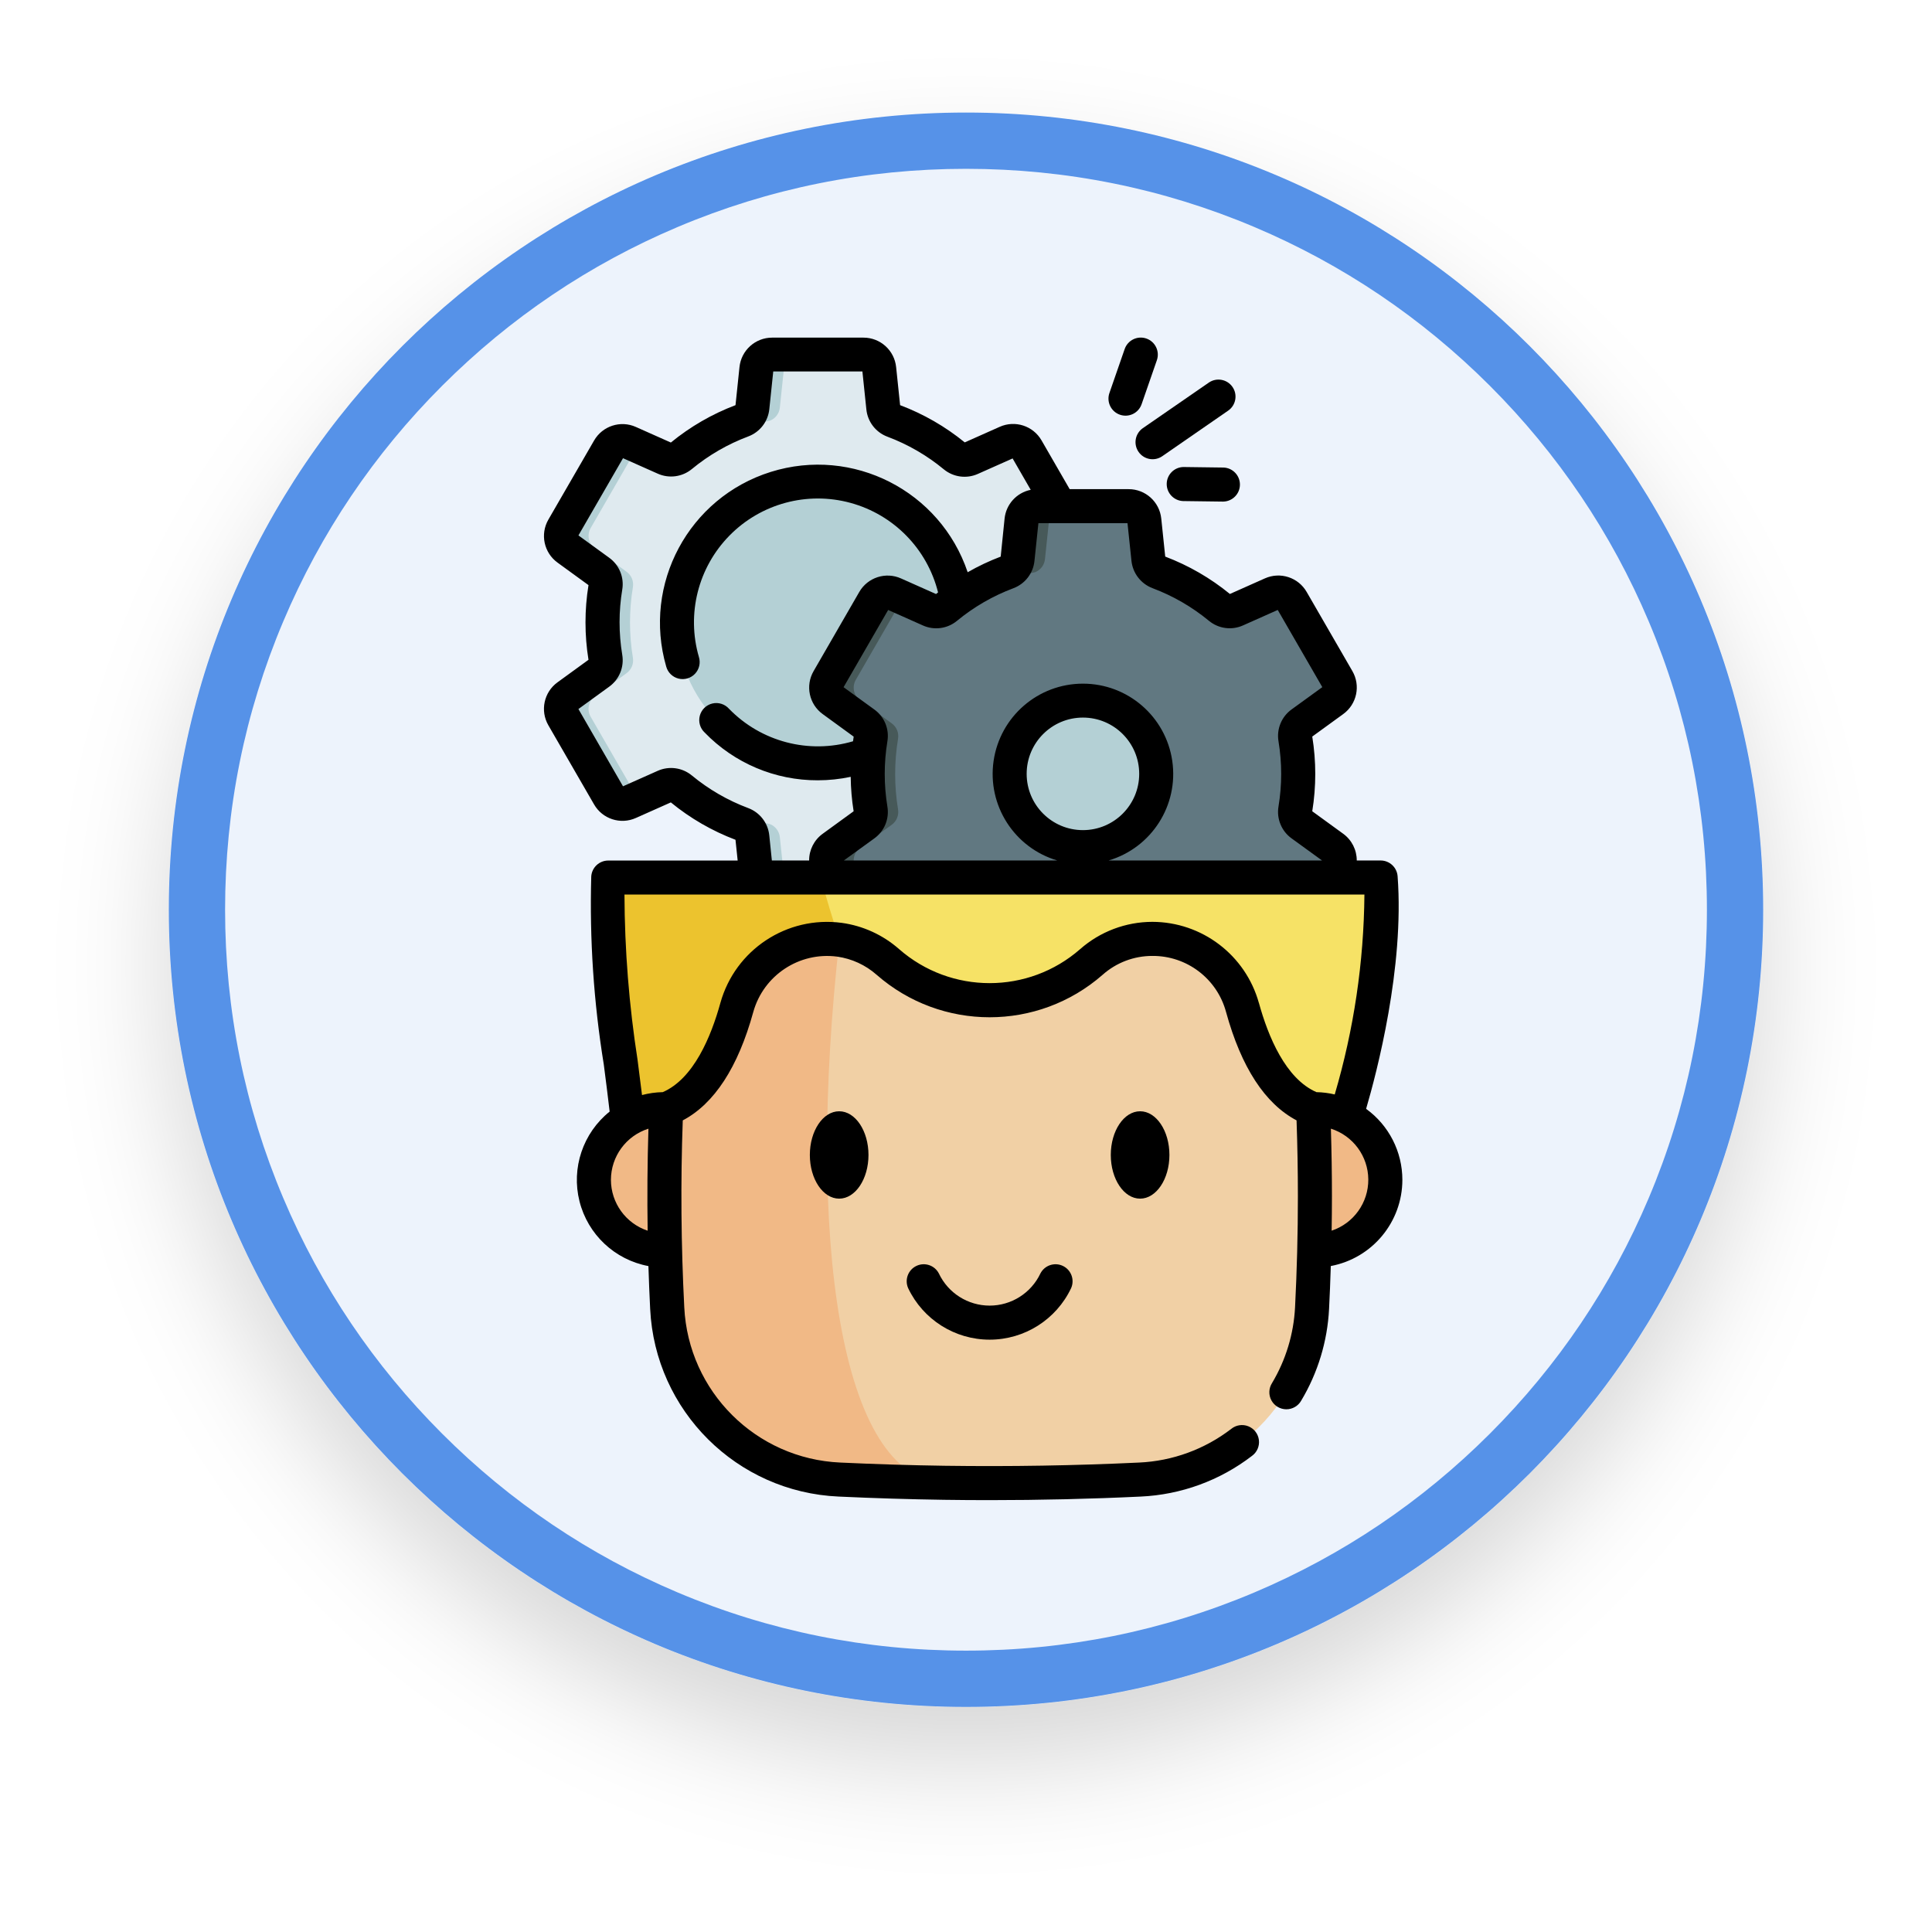
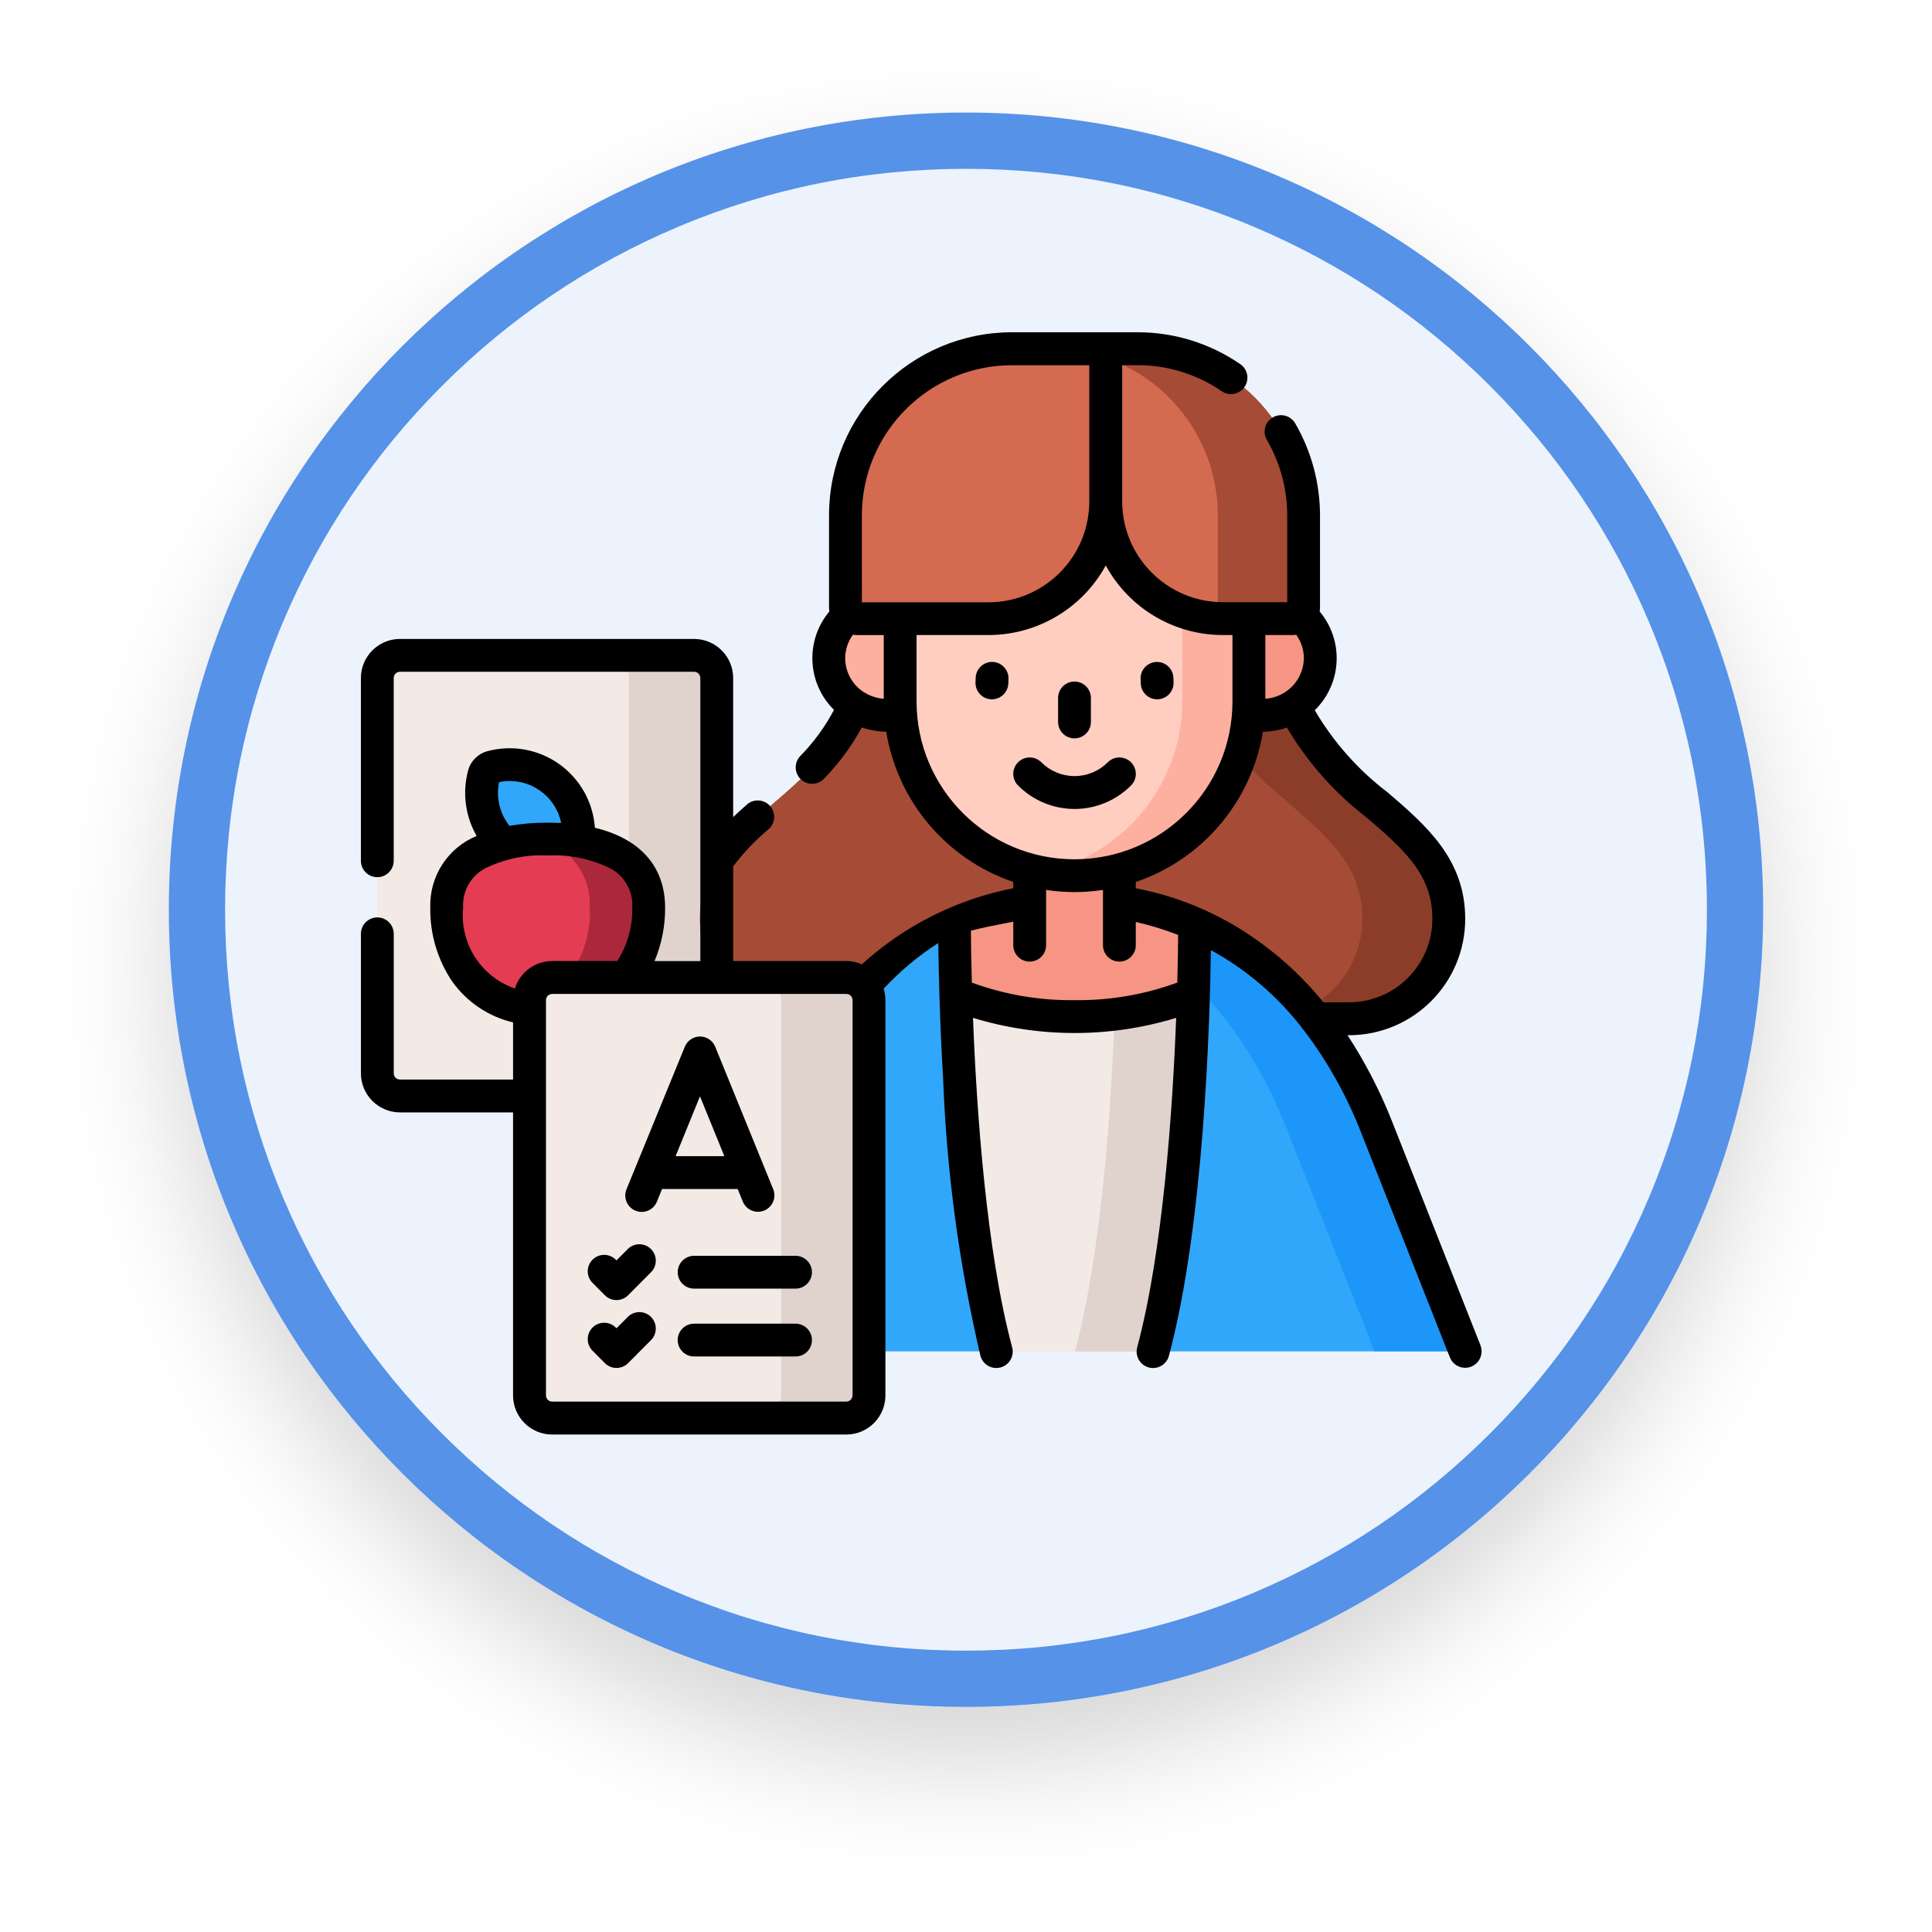
<svg xmlns="http://www.w3.org/2000/svg" width="103" height="103" viewBox="0 0 103 103">
  <defs>
    <filter id="Trazado_978624" x="0" y="0" width="103" height="103" filterUnits="userSpaceOnUse">
      <feOffset dy="3" input="SourceAlpha" />
      <feGaussianBlur stdDeviation="3" result="blur" />
      <feFlood flood-opacity="0.161" />
      <feComposite operator="in" in2="blur" />
      <feComposite in="SourceGraphic" />
    </filter>
  </defs>
-   <g id="Grupo_1203109" data-name="Grupo 1203109" transform="translate(-171 -757)">
-     <g id="Grupo_1176881" data-name="Grupo 1176881" transform="translate(0 -2109)">
-       <g id="Grupo_1175148" data-name="Grupo 1175148" transform="translate(0 1580)">
-         <g id="Grupo_1173798" data-name="Grupo 1173798" transform="translate(-3 -3520)">
-           <g id="Grupo_1171925" data-name="Grupo 1171925" transform="translate(-22 -2246)">
-             <g id="Grupo_1164524" data-name="Grupo 1164524" transform="translate(205 7058)">
-               <g id="Grupo_1144123" data-name="Grupo 1144123">
-                 <g transform="matrix(1, 0, 0, 1, -9, -6)" filter="url(#Trazado_978624)">
-                   <g id="Trazado_978624-2" data-name="Trazado 978624" transform="translate(9 6)" fill="#edf3fc">
-                     <path d="M 42.5 83.5 C 36.964 83.5 31.595 82.416 26.541 80.279 C 21.659 78.214 17.274 75.257 13.509 71.491 C 9.743 67.726 6.786 63.341 4.721 58.459 C 2.584 53.405 1.5 48.036 1.5 42.5 C 1.5 36.964 2.584 31.595 4.721 26.541 C 6.786 21.659 9.743 17.274 13.509 13.509 C 17.274 9.743 21.659 6.786 26.541 4.721 C 31.595 2.584 36.964 1.5 42.5 1.5 C 48.036 1.5 53.405 2.584 58.459 4.721 C 63.341 6.786 67.726 9.743 71.491 13.509 C 75.257 17.274 78.214 21.659 80.279 26.541 C 82.416 31.595 83.5 36.964 83.5 42.5 C 83.5 48.036 82.416 53.405 80.279 58.459 C 78.214 63.341 75.257 67.726 71.491 71.491 C 67.726 75.257 63.341 78.214 58.459 80.279 C 53.405 82.416 48.036 83.5 42.5 83.5 Z" stroke="none" />
-                     <path d="M 42.5 3 C 37.166 3 31.994 4.044 27.126 6.103 C 22.422 8.092 18.198 10.941 14.569 14.569 C 10.941 18.198 8.092 22.422 6.103 27.126 C 4.044 31.994 3 37.166 3 42.5 C 3 47.834 4.044 53.006 6.103 57.874 C 8.092 62.578 10.941 66.802 14.569 70.431 C 18.198 74.059 22.422 76.908 27.126 78.897 C 31.994 80.956 37.166 82 42.5 82 C 47.834 82 53.006 80.956 57.874 78.897 C 62.578 76.908 66.802 74.059 70.431 70.431 C 74.059 66.802 76.908 62.578 78.897 57.874 C 80.956 53.006 82 47.834 82 42.5 C 82 37.166 80.956 31.994 78.897 27.126 C 76.908 22.422 74.059 18.198 70.431 14.569 C 66.802 10.941 62.578 8.092 57.874 6.103 C 53.006 4.044 47.834 3 42.5 3 M 42.5 0 C 65.972 0 85 19.028 85 42.5 C 85 65.972 65.972 85 42.5 85 C 19.028 85 0 65.972 0 42.5 C 0 19.028 19.028 0 42.5 0 Z" stroke="none" fill="#5692e8" />
+   <g id="Grupo_1203387" data-name="Grupo 1203387" transform="translate(-171 -832)">
+     <g id="Grupo_1178310" data-name="Grupo 1178310" transform="translate(0 -2034)">
+       <g id="Grupo_1176881" data-name="Grupo 1176881">
+         <g id="Grupo_1175148" data-name="Grupo 1175148" transform="translate(0 1580)">
+           <g id="Grupo_1173798" data-name="Grupo 1173798" transform="translate(-3 -3520)">
+             <g id="Grupo_1171925" data-name="Grupo 1171925" transform="translate(-22 -2246)">
+               <g id="Grupo_1164524" data-name="Grupo 1164524" transform="translate(205 7058)">
+                 <g id="Grupo_1144123" data-name="Grupo 1144123">
+                   <g transform="matrix(1, 0, 0, 1, -9, -6)" filter="url(#Trazado_978624)">
+                     <g id="Trazado_978624-2" data-name="Trazado 978624" transform="translate(9 6)" fill="#edf3fc">
+                       <path d="M 42.5 83.5 C 36.964 83.5 31.595 82.416 26.541 80.279 C 21.659 78.214 17.274 75.257 13.509 71.491 C 9.743 67.726 6.786 63.341 4.721 58.459 C 2.584 53.405 1.5 48.036 1.5 42.5 C 1.5 36.964 2.584 31.595 4.721 26.541 C 6.786 21.659 9.743 17.274 13.509 13.509 C 17.274 9.743 21.659 6.786 26.541 4.721 C 31.595 2.584 36.964 1.5 42.5 1.5 C 48.036 1.5 53.405 2.584 58.459 4.721 C 63.341 6.786 67.726 9.743 71.491 13.509 C 75.257 17.274 78.214 21.659 80.279 26.541 C 82.416 31.595 83.5 36.964 83.5 42.5 C 83.5 48.036 82.416 53.405 80.279 58.459 C 78.214 63.341 75.257 67.726 71.491 71.491 C 67.726 75.257 63.341 78.214 58.459 80.279 C 53.405 82.416 48.036 83.5 42.5 83.5 Z" stroke="none" />
+                       <path d="M 42.5 3 C 37.166 3 31.994 4.044 27.126 6.103 C 22.422 8.092 18.198 10.941 14.569 14.569 C 10.941 18.198 8.092 22.422 6.103 27.126 C 4.044 31.994 3 37.166 3 42.5 C 3 47.834 4.044 53.006 6.103 57.874 C 8.092 62.578 10.941 66.802 14.569 70.431 C 18.198 74.059 22.422 76.908 27.126 78.897 C 31.994 80.956 37.166 82 42.5 82 C 47.834 82 53.006 80.956 57.874 78.897 C 62.578 76.908 66.802 74.059 70.431 70.431 C 74.059 66.802 76.908 62.578 78.897 57.874 C 80.956 53.006 82 47.834 82 42.5 C 82 37.166 80.956 31.994 78.897 27.126 C 76.908 22.422 74.059 18.198 70.431 14.569 C 66.802 10.941 62.578 8.092 57.874 6.103 C 53.006 4.044 47.834 3 42.5 3 M 42.5 0 C 65.972 0 85 19.028 85 42.5 C 85 65.972 65.972 85 42.5 85 C 19.028 85 0 65.972 0 42.5 C 0 19.028 19.028 0 42.5 0 Z" stroke="none" fill="#5692e8" />
+                     </g>
                  </g>
                </g>
              </g>
            </g>
          </g>
        </g>
      </g>
    </g>
-     <g id="mente" transform="translate(133.05 775)">
-       <path id="Trazado_1041479" data-name="Trazado 1041479" d="M99.631,21.778a11.525,11.525,0,0,0-.155-1.888.839.839,0,0,1,.337-.815l1.682-1.222a.844.844,0,0,0,.235-1.1L99.3,12.534a.844.844,0,0,0-1.074-.349l-1.9.847a.839.839,0,0,1-.875-.116,11.463,11.463,0,0,0-3.268-1.889.838.838,0,0,1-.536-.7l-.217-2.066a.844.844,0,0,0-.839-.756H85.72a.844.844,0,0,0-.839.756l-.217,2.066a.838.838,0,0,1-.536.7,11.463,11.463,0,0,0-3.268,1.889.839.839,0,0,1-.875.116l-1.9-.847a.844.844,0,0,0-1.074.349L74.577,16.75a.844.844,0,0,0,.235,1.1l1.682,1.221a.839.839,0,0,1,.337.815,11.569,11.569,0,0,0,0,3.775.839.839,0,0,1-.337.815L74.812,25.7a.844.844,0,0,0-.235,1.1l2.434,4.216a.844.844,0,0,0,1.074.349l1.9-.847a.839.839,0,0,1,.875.116,11.463,11.463,0,0,0,3.268,1.889.838.838,0,0,1,.536.7l.217,2.066a.844.844,0,0,0,.839.756h4.868a.844.844,0,0,0,.839-.756l.217-2.066a.838.838,0,0,1,.536-.7,11.463,11.463,0,0,0,3.268-1.889.839.839,0,0,1,.875-.116l1.9.847a.844.844,0,0,0,1.074-.349l2.434-4.216a.844.844,0,0,0-.235-1.1l-1.682-1.222a.839.839,0,0,1-.337-.815A11.551,11.551,0,0,0,99.631,21.778Z" transform="translate(-6.604 -6.597)" fill="#dfeaef" />
-       <g id="Grupo_1203108" data-name="Grupo 1203108" transform="translate(67.859 0.909)">
-         <path id="Trazado_1041480" data-name="Trazado 1041480" d="M156.366,7.507a.843.843,0,0,0-.839.756l-.217,2.066a.838.838,0,0,1-.536.7,4.059,4.059,0,0,1-1.6.054c.046-.019.091-.036.138-.054a.838.838,0,0,0,.536-.7l.217-2.066a.843.843,0,0,1,.839-.756Z" transform="translate(-143.644 -7.507)" fill="#b4d0d5" />
-         <path id="Trazado_1041481" data-name="Trazado 1041481" d="M78.475,64.472l-2.434-4.216a.844.844,0,0,1,.235-1.1l1.682-1.221a.839.839,0,0,0,.337-.815,11.569,11.569,0,0,1,0-3.775.839.839,0,0,0-.337-.815L76.277,51.3a.844.844,0,0,1-.235-1.1l2.434-4.216a.842.842,0,0,1,.094-.132l-.486-.217a.844.844,0,0,0-1.074.349L74.576,50.2a.844.844,0,0,0,.235,1.1l1.682,1.221a.839.839,0,0,1,.337.815,11.56,11.56,0,0,0,0,3.775.839.839,0,0,1-.337.815l-1.682,1.221a.844.844,0,0,0-.235,1.1l2.434,4.216a.844.844,0,0,0,1.074.349l.486-.217A.857.857,0,0,1,78.475,64.472Z" transform="translate(-74.462 -40.956)" fill="#b4d0d5" />
-         <path id="Trazado_1041482" data-name="Trazado 1041482" d="M156.984,217.081h-1.466a.843.843,0,0,1-.839-.755l-.217-2.067a.839.839,0,0,0-.536-.7l-.053-.02a3.4,3.4,0,0,1,1.519.02.839.839,0,0,1,.536.7l.217,2.067A.843.843,0,0,0,156.984,217.081Z" transform="translate(-144.262 -188.537)" fill="#b4d0d5" />
-         <circle id="Elipse_12583" data-name="Elipse 12583" cx="7.512" cy="7.512" r="7.512" transform="translate(6.178 6.76)" fill="#b4d0d5" />
+     <g id="maestro_3_" data-name="maestro (3)" transform="translate(190.24 845.49)">
+       <g id="Grupo_1203385" data-name="Grupo 1203385" transform="translate(0.875 5.101)">
+         <g id="Grupo_1203384" data-name="Grupo 1203384" transform="translate(0 0)">
+           <g id="Grupo_1203383" data-name="Grupo 1203383">
+             <g id="Grupo_1203361" data-name="Grupo 1203361" transform="translate(0 16.347)">
+               <path id="Trazado_1041163" data-name="Trazado 1041163" d="M24.388,175.3H8.708A1.208,1.208,0,0,1,7.5,174.09V153.015a1.208,1.208,0,0,1,1.208-1.208h15.68a1.208,1.208,0,0,1,1.208,1.208V174.09A1.209,1.209,0,0,1,24.388,175.3Z" transform="translate(-7.5 -151.807)" fill="#f3eae6" />
+               <path id="Trazado_1041164" data-name="Trazado 1041164" d="M118.014,153.021v21.068a1.208,1.208,0,0,1-1.206,1.211h-4.681a1.207,1.207,0,0,0,1.206-1.211V153.021a1.208,1.208,0,0,0-1.206-1.211h4.681A1.208,1.208,0,0,1,118.014,153.021Z" transform="translate(-99.917 -151.81)" fill="#e0d3ce" />
+               <g id="Grupo_1203360" data-name="Grupo 1203360" transform="translate(3.699 5.824)">
+                 <g id="Grupo_1203359" data-name="Grupo 1203359" transform="translate(1.858)">
+                   <path id="Trazado_1041165" data-name="Trazado 1041165" d="M55.652,201.84a.573.573,0,0,0-.4.4,3.7,3.7,0,0,0,.947,3.59,3.666,3.666,0,0,0,3.574.951.573.573,0,0,0,.4-.4,3.705,3.705,0,0,0-.947-3.59A3.665,3.665,0,0,0,55.652,201.84Z" transform="translate(-55.122 -201.709)" fill="#31a7fb" />
+                 </g>
+                 <path id="Trazado_1041166" data-name="Trazado 1041166" d="M49.967,239.395c0,2.684-1.525,5.459-5.385,5.459s-5.385-2.775-5.385-5.459,2.411-3.66,5.385-3.66S49.967,236.711,49.967,239.395Z" transform="translate(-39.198 -231.764)" fill="#e33c53" />
+                 <path id="Trazado_1041167" data-name="Trazado 1041167" d="M83.64,239.393c0,2.684-1.525,5.459-5.385,5.459a7.1,7.1,0,0,1-.936-.059,5.764,5.764,0,0,0,3.179-5.5,3.583,3.583,0,0,0-2.636-3.557c.13,0,.261-.006.393-.006C81.229,235.733,83.64,236.709,83.64,239.393Z" transform="translate(-72.87 -231.763)" fill="#ab283a" />
+               </g>
+             </g>
+             <g id="Grupo_1203382" data-name="Grupo 1203382" transform="translate(8.112)">
+               <g id="Grupo_1203381" data-name="Grupo 1203381">
+                 <g id="Grupo_1203380" data-name="Grupo 1203380">
+                   <g id="Grupo_1203376" data-name="Grupo 1203376" transform="translate(8.232)">
+                     <g id="Grupo_1203375" data-name="Grupo 1203375">
+                       <g id="Grupo_1203362" data-name="Grupo 1203362" transform="translate(0.851 14.378)">
+                         <path id="Trazado_1041168" data-name="Trazado 1041168" d="M185.666,134.936H163.961c0,9.711-9.113,9.769-9.113,16.011a5.321,5.321,0,0,0,5.309,5.333H189.47a5.321,5.321,0,0,0,5.309-5.333C194.779,144.705,185.666,144.647,185.666,134.936Z" transform="translate(-154.848 -134.936)" fill="#a64b35" />
+                         <path id="Trazado_1041169" data-name="Trazado 1041169" d="M393.142,150.944a5.321,5.321,0,0,1-5.309,5.333h-4.611a5.322,5.322,0,0,0,5.309-5.333c0-6.242-9.113-6.3-9.113-16.011h4.612C384.03,144.645,393.142,144.7,393.142,150.944Z" transform="translate(-353.211 -134.933)" fill="#8b3d2a" />
+                       </g>
+                       <g id="Grupo_1203363" data-name="Grupo 1203363" transform="translate(0 29.48)">
+                         <path id="Trazado_1041170" data-name="Trazado 1041170" d="M184.507,276.419c-4.444-11.213-12.86-11.81-13.733-12.073h-4.782c-.873.263-9.289.86-13.733,12.073l-4.7,11.9h16.656l4.194-.585,4.163.585h16.642Z" transform="translate(-147.556 -264.346)" fill="#31a7fb" />
+                         <path id="Trazado_1041171" data-name="Trazado 1041171" d="M328.741,288.316h-4.857s-.31-.862-.625-1.658l-4.047-10.241c-4.381-11.054-12.624-11.792-13.691-12.062l0-.011H310.3c.873.263,9.29.861,13.734,12.073l4.047,10.241Z" transform="translate(-287.087 -264.344)" fill="#1c96f9" />
+                         <path id="Trazado_1041172" data-name="Trazado 1041172" d="M281.756,288.331c2.255-8.432,2.216-22.775,2.216-22.775v-.029a18.159,18.159,0,0,0-4.011-1.18h-4.782a18.153,18.153,0,0,0-4.011,1.18v.029s-.029,14.343,2.231,22.775l4.171-.585Z" transform="translate(-256.743 -264.346)" fill="#f69583" />
+                         <path id="Trazado_1041173" data-name="Trazado 1041173" d="M278.064,307.547a15.589,15.589,0,0,1-6.337-1.226c.147,4.823.623,13.33,2.165,19.085h8.357c1.539-5.756,2.01-14.264,2.153-19.087A15.585,15.585,0,0,1,278.064,307.547Z" transform="translate(-257.237 -301.422)" fill="#f3eae6" />
+                         <path id="Trazado_1041174" data-name="Trazado 1041174" d="M332.535,306.319c-.144,4.823-.615,13.331-2.154,19.086h-4.163c1.428-5.339,1.935-13.044,2.117-17.981A14.1,14.1,0,0,0,332.535,306.319Z" transform="translate(-305.369 -301.421)" fill="#e0d3ce" />
+                       </g>
+                       <g id="Grupo_1203374" data-name="Grupo 1203374" transform="translate(7.726)">
+                         <g id="Grupo_1203371" data-name="Grupo 1203371" transform="translate(0 9.046)">
+                           <g id="Grupo_1203370" data-name="Grupo 1203370">
+                             <g id="Grupo_1203366" data-name="Grupo 1203366" transform="translate(0 4.407)">
+                               <g id="Grupo_1203364" data-name="Grupo 1203364" transform="translate(19.995)">
+                                 <ellipse id="Elipse_12572" data-name="Elipse 12572" cx="3.104" cy="3.046" rx="3.104" ry="3.046" fill="#f69583" />
+                               </g>
+                               <g id="Grupo_1203365" data-name="Grupo 1203365">
+                                 <ellipse id="Elipse_12573" data-name="Elipse 12573" cx="3.104" cy="3.046" rx="3.104" ry="3.046" fill="#fdb0a0" />
+                               </g>
+                             </g>
+                             <g id="Grupo_1203368" data-name="Grupo 1203368" transform="translate(10.71 15.049)">
+                               <g id="Grupo_1203367" data-name="Grupo 1203367">
+                                 <path id="Trazado_1041175" data-name="Trazado 1041175" d="M305.537,218.206h4.782v7.179h-4.782Z" transform="translate(-305.537 -218.206)" fill="#f69583" />
+                               </g>
+                             </g>
+                             <g id="Grupo_1203369" data-name="Grupo 1203369" transform="translate(3.805 0.001)">
+                               <path id="Trazado_1041176" data-name="Trazado 1041176" d="M255.662,108.3a9.3,9.3,0,0,1-9.3-9.3V89.25h18.593V99A9.3,9.3,0,0,1,255.662,108.3Z" transform="translate(-246.366 -89.25)" fill="#ffcec0" />
+                             </g>
+                             <path id="Trazado_1041177" data-name="Trazado 1041177" d="M318.339,89.245v9.708a9.33,9.33,0,0,1-7.52,9.168,9.218,9.218,0,0,0,1.775.171,9.318,9.318,0,0,0,9.3-9.339V89.245Z" transform="translate(-299.492 -89.245)" fill="#fdb0a0" />
+                           </g>
+                         </g>
+                         <g id="Grupo_1203373" data-name="Grupo 1203373" transform="translate(0.888)">
+                           <g id="Grupo_1203372" data-name="Grupo 1203372">
+                             <path id="Trazado_1041178" data-name="Trazado 1041178" d="M229,26.116h-7.025a.6.6,0,0,1-.6-.6V20.606a8.879,8.879,0,0,1,8.879-8.879h5v8.14A6.249,6.249,0,0,1,229,26.116Z" transform="translate(-221.371 -11.727)" fill="#d46a50" />
+                             <path id="Trazado_1041179" data-name="Trazado 1041179" d="M346.546,26.116h3.695a.6.6,0,0,0,.6-.6V20.606a8.879,8.879,0,0,0-8.879-8.879H340.3v8.14A6.249,6.249,0,0,0,346.546,26.116Z" transform="translate(-326.419 -11.727)" fill="#d46a50" />
+                             <path id="Trazado_1041180" data-name="Trazado 1041180" d="M350.843,20.629v4.884a.6.6,0,0,1-.6.606H346.53a6.152,6.152,0,0,1-.661-.035.6.6,0,0,0,.4-.571V20.629a8.9,8.9,0,0,0-5.976-8.416V11.73h1.689A8.88,8.88,0,0,1,350.843,20.629Z" transform="translate(-326.417 -11.73)" fill="#a64b35" />
+                           </g>
+                         </g>
+                       </g>
+                     </g>
+                   </g>
+                   <g id="Grupo_1203379" data-name="Grupo 1203379" transform="translate(0 33.522)">
+                     <g id="Grupo_1203378" data-name="Grupo 1203378">
+                       <path id="Trazado_1041181" data-name="Trazado 1041181" d="M93.9,322.469H78.222a1.208,1.208,0,0,1-1.208-1.208V300.186a1.208,1.208,0,0,1,1.208-1.208H93.9a1.208,1.208,0,0,1,1.208,1.208v21.074A1.208,1.208,0,0,1,93.9,322.469Z" transform="translate(-77.014 -298.978)" fill="#f3eae6" />
+                       <g id="Grupo_1203377" data-name="Grupo 1203377" transform="translate(12.211 0)">
+                         <path id="Trazado_1041182" data-name="Trazado 1041182" d="M187.536,300.191v21.068a1.207,1.207,0,0,1-1.206,1.211h-4.68a1.208,1.208,0,0,0,1.206-1.211V300.191a1.208,1.208,0,0,0-1.206-1.211h4.68A1.208,1.208,0,0,1,187.536,300.191Z" transform="translate(-181.65 -298.98)" fill="#e0d3ce" />
+                       </g>
+                     </g>
+                   </g>
+                 </g>
+               </g>
+             </g>
+           </g>
+         </g>
      </g>
-       <path id="Trazado_1041483" data-name="Trazado 1041483" d="M216.411,88.517a11.524,11.524,0,0,0-.155-1.888.839.839,0,0,1,.337-.815l1.682-1.222a.844.844,0,0,0,.235-1.1l-2.434-4.216A.844.844,0,0,0,215,78.924l-1.9.847a.839.839,0,0,1-.875-.116,11.463,11.463,0,0,0-3.268-1.889.838.838,0,0,1-.536-.7L208.206,75a.844.844,0,0,0-.839-.756H202.5a.844.844,0,0,0-.839.756l-.217,2.066a.838.838,0,0,1-.536.7,11.463,11.463,0,0,0-3.268,1.889.839.839,0,0,1-.875.116l-1.9-.847a.844.844,0,0,0-1.074.349l-2.434,4.216a.844.844,0,0,0,.235,1.1l1.682,1.221a.839.839,0,0,1,.337.815,11.567,11.567,0,0,0,0,3.775.839.839,0,0,1-.337.815l-1.682,1.221a.844.844,0,0,0-.235,1.1l2.434,4.216a.844.844,0,0,0,1.074.349l1.9-.847a.839.839,0,0,1,.875.116,11.463,11.463,0,0,0,3.268,1.889.838.838,0,0,1,.536.7l.217,2.066a.844.844,0,0,0,.839.756h4.868a.844.844,0,0,0,.839-.756l.217-2.066a.838.838,0,0,1,.536-.7,11.463,11.463,0,0,0,3.268-1.889.839.839,0,0,1,.875-.116l1.9.847a.844.844,0,0,0,1.074-.349l2.434-4.216a.844.844,0,0,0-.235-1.1l-1.682-1.222a.839.839,0,0,1-.337-.815A11.521,11.521,0,0,0,216.411,88.517Z" transform="translate(-109.249 -65.258)" fill="#617881" />
-       <path id="Trazado_1041484" data-name="Trazado 1041484" d="M273.147,74.246a.843.843,0,0,0-.839.756l-.217,2.066a.838.838,0,0,1-.536.7,4.059,4.059,0,0,1-1.6.054c.046-.019.091-.036.138-.054a.838.838,0,0,0,.536-.7L270.843,75a.843.843,0,0,1,.839-.756Z" transform="translate(-178.431 -65.259)" fill="#475959" />
-       <path id="Trazado_1041485" data-name="Trazado 1041485" d="M195.256,131.212,192.823,127a.844.844,0,0,1,.235-1.1l1.682-1.221a.839.839,0,0,0,.337-.815,11.567,11.567,0,0,1,0-3.775.839.839,0,0,0-.337-.815l-1.682-1.221a.844.844,0,0,1-.235-1.1l2.434-4.216a.845.845,0,0,1,.094-.132l-.486-.217a.844.844,0,0,0-1.074.349l-2.434,4.216a.844.844,0,0,0,.235,1.1l1.682,1.221a.839.839,0,0,1,.337.815,11.56,11.56,0,0,0,0,3.775.839.839,0,0,1-.337.815l-1.682,1.221a.844.844,0,0,0-.235,1.1l2.434,4.216a.844.844,0,0,0,1.074.349l.486-.217a.854.854,0,0,1-.094-.132Z" transform="translate(-109.249 -98.709)" fill="#475959" />
-       <path id="Trazado_1041486" data-name="Trazado 1041486" d="M273.764,283.821H272.3a.843.843,0,0,1-.839-.755L271.243,281a.839.839,0,0,0-.536-.7l-.053-.02a3.4,3.4,0,0,1,1.519.02.839.839,0,0,1,.536.7l.217,2.067A.843.843,0,0,0,273.764,283.821Z" transform="translate(-179.048 -246.29)" fill="#475959" />
-       <circle id="Elipse_12584" data-name="Elipse 12584" cx="3.905" cy="3.905" r="3.905" transform="translate(91.779 19.354)" fill="#b4d0d5" />
-       <path id="Trazado_1041487" data-name="Trazado 1041487" d="M127.352,347.329h.024a3.768,3.768,0,0,0,0-7.536H92.716a3.768,3.768,0,0,0,0,7.536h.024" transform="translate(-19.336 -298.665)" fill="#f1b986" />
-       <path id="Trazado_1041488" data-name="Trazado 1041488" d="M134.227,250.511l-25.588.11-12.706.053c-.454-4.135-1.308-8.848-1.034-12.9h41.175C136.506,243.517,134.227,250.511,134.227,250.511Z" transform="translate(-24.519 -208.992)" fill="#f6e266" />
-       <path id="Trazado_1041489" data-name="Trazado 1041489" d="M108.64,250.62l-12.706.053c-.454-4.135-1.308-8.848-1.034-12.9h11.336c.279,1.121.634,2.239.988,3.317Z" transform="translate(-24.519 -208.991)" fill="#ecc32e" />
-       <path id="Trazado_1041490" data-name="Trazado 1041490" d="M154.649,278.53q0,2.976-.152,5.953a9.643,9.643,0,0,1-9.185,9.143q-5.2.247-10.409.171h0q-2.8-.039-5.6-.171a9.645,9.645,0,0,1-9.185-9.143q-.271-5.3-.059-10.6h0c1.935-.717,3.085-2.944,3.769-5.421a4.973,4.973,0,0,1,5.474-3.612,4.91,4.91,0,0,1,2.581,1.186,8.237,8.237,0,0,0,10.85,0,4.894,4.894,0,0,1,3.248-1.232,4.966,4.966,0,0,1,4.806,3.657c.682,2.477,1.833,4.7,3.769,5.421Q154.651,276.206,154.649,278.53Z" transform="translate(-46.598 -232.75)" fill="#f1d0a5" />
-       <path id="Trazado_1041491" data-name="Trazado 1041491" d="M134.9,293.8q-2.8-.039-5.6-.171a9.645,9.645,0,0,1-9.185-9.143q-.271-5.3-.059-10.6h0c1.935-.717,3.085-2.944,3.769-5.422a4.973,4.973,0,0,1,5.474-3.612C127.526,280.689,129.3,293.623,134.9,293.8Z" transform="translate(-46.597 -232.75)" fill="#f1b986" />
-       <path id="Trazado_1041492" data-name="Trazado 1041492" d="M233.761,408.455a2.994,2.994,0,0,1-5.41,0,.908.908,0,0,0-1.64.778,4.809,4.809,0,0,0,8.69,0,.908.908,0,0,0-1.64-.778Z" transform="translate(-140.346 -358.56)" />
-       <path id="Trazado_1041493" data-name="Trazado 1041493" d="M112.714,44.9a4.673,4.673,0,0,0-1.933-3.785c.567-1.931,2.044-7.539,1.679-12.4a.908.908,0,0,0-.905-.84h-1.273a1.75,1.75,0,0,0-.721-1.424l-1.651-1.2a12.471,12.471,0,0,0,0-3.983l1.652-1.2a1.748,1.748,0,0,0,.486-2.292l-2.435-4.216a1.747,1.747,0,0,0-2.23-.724l-1.864.83a12.39,12.39,0,0,0-3.448-1.993L99.86,9.648a1.746,1.746,0,0,0-1.741-1.57H94.977l-1.5-2.6a1.75,1.75,0,0,0-2.23-.723l-1.864.83A12.332,12.332,0,0,0,85.937,3.6l-.212-2.029A1.749,1.749,0,0,0,83.983,0H79.116a1.75,1.75,0,0,0-1.742,1.569L77.162,3.6a12.318,12.318,0,0,0-3.447,1.993l-1.865-.831a1.747,1.747,0,0,0-2.228.724L67.186,9.7a1.75,1.75,0,0,0,.488,2.294l1.65,1.2a12.474,12.474,0,0,0,0,3.981l-1.65,1.2a1.748,1.748,0,0,0-.488,2.294l2.434,4.214a1.746,1.746,0,0,0,2.229.726l1.865-.831a12.317,12.317,0,0,0,3.447,1.993l.116,1.107h-6.9a.908.908,0,0,0-.906.847,53.324,53.324,0,0,0,.669,10.029c.112.867.218,1.695.312,2.507a4.672,4.672,0,0,0,2.067,8.237q.036,1.147.093,2.288a10.523,10.523,0,0,0,10.049,10c1.894.088,3.788.146,5.63.173H88.3q1.2.017,2.4.017c2.7,0,5.405-.063,8.063-.19a10.515,10.515,0,0,0,5.931-2.167.908.908,0,1,0-1.105-1.44,8.707,8.707,0,0,1-4.912,1.794c-3.408.162-6.891.219-10.353.171h-.007c-1.821-.026-3.694-.083-5.566-.171a8.713,8.713,0,0,1-8.321-8.282c-.169-3.3-.2-6.648-.08-9.96,1.683-.889,2.946-2.829,3.759-5.777A4.087,4.087,0,0,1,82.58,33a4.026,4.026,0,0,1,2.107.97,9.145,9.145,0,0,0,12.045,0,3.975,3.975,0,0,1,2.651-1.007,4.038,4.038,0,0,1,3.931,2.99c.812,2.948,2.075,4.888,3.759,5.777.047,1.334.071,2.695.071,4.053,0,1.961-.051,3.948-.151,5.908a8.741,8.741,0,0,1-1.228,4.045.908.908,0,1,0,1.556.935,10.56,10.56,0,0,0,1.485-4.887c.039-.759.068-1.524.092-2.288a4.682,4.682,0,0,0,3.816-4.595Zm-14.443-33a1.754,1.754,0,0,0,1.12,1.456,10.576,10.576,0,0,1,3.01,1.74,1.735,1.735,0,0,0,1.821.245l1.848-.823,2.376,4.115-1.636,1.187a1.74,1.74,0,0,0-.7,1.7,10.643,10.643,0,0,1,0,3.478,1.739,1.739,0,0,0,.7,1.7l1.621,1.176H97.055a4.813,4.813,0,1,0-2.742,0H82.938L84.559,26.7a1.734,1.734,0,0,0,.7-1.7,10.749,10.749,0,0,1,0-3.477,1.735,1.735,0,0,0-.7-1.7l-1.636-1.187L85.3,14.519l1.847.823a1.736,1.736,0,0,0,1.823-.244,10.543,10.543,0,0,1,3.011-1.74A1.742,1.742,0,0,0,93.1,11.9l.21-2.008H98.06ZM95.684,26.256a3,3,0,1,1,3-3,3,3,0,0,1-3,3Zm-16.722.277a1.741,1.741,0,0,0-1.122-1.452,10.516,10.516,0,0,1-3.01-1.742,1.74,1.74,0,0,0-1.82-.242l-1.846.822L68.787,19.8l1.637-1.188a1.739,1.739,0,0,0,.7-1.7,10.652,10.652,0,0,1,0-3.48,1.739,1.739,0,0,0-.7-1.7l-1.636-1.188,2.377-4.116,1.846.822a1.741,1.741,0,0,0,1.823-.243,10.514,10.514,0,0,1,3.01-1.74,1.741,1.741,0,0,0,1.12-1.454l.21-2.01h4.753l.21,2.012A1.739,1.739,0,0,0,85.257,5.28a10.532,10.532,0,0,1,3.011,1.742,1.739,1.739,0,0,0,1.819.242l1.848-.823L92.9,8.114a1.745,1.745,0,0,0-1.393,1.534L91.3,11.675a12.317,12.317,0,0,0-1.761.832,8.422,8.422,0,0,0-16.071,5.031.908.908,0,1,0,1.743-.509,6.605,6.605,0,1,1,12.75-3.446c-.036.029-.073.056-.109.086l-1.862-.829a1.746,1.746,0,0,0-2.232.723l-2.433,4.216a1.747,1.747,0,0,0,.488,2.293l1.649,1.2c-.013.082-.023.165-.035.247a6.609,6.609,0,0,1-6.61-1.731.908.908,0,1,0-1.3,1.265A8.35,8.35,0,0,0,81.549,23.6a8.447,8.447,0,0,0,1.754-.185,12.556,12.556,0,0,0,.156,1.836l-1.65,1.2a1.745,1.745,0,0,0-.722,1.424H79.1ZM70.52,44.9a2.866,2.866,0,0,1,2-2.727c-.056,1.808-.07,3.625-.042,5.439A2.864,2.864,0,0,1,70.52,44.9Zm34.544-9.431a5.91,5.91,0,0,0-5.681-4.323A5.844,5.844,0,0,0,95.536,32.6a7.329,7.329,0,0,1-9.653,0,5.837,5.837,0,0,0-3.056-1.4,5.907,5.907,0,0,0-6.471,4.268c-.494,1.792-1.426,4.045-3.073,4.757a4.664,4.664,0,0,0-1.106.155c-.074-.607-.153-1.224-.235-1.862a58.627,58.627,0,0,1-.7-8.828h39.449a38.931,38.931,0,0,1-1.583,10.658,4.663,4.663,0,0,0-.974-.123C106.489,39.51,105.558,37.257,105.065,35.466Zm3.879,12.143c.01-.611.016-1.222.016-1.83,0-1.208-.019-2.418-.056-3.61a2.86,2.86,0,0,1,.04,5.439Z" transform="translate(0 0)" />
-       <path id="Trazado_1041494" data-name="Trazado 1041494" d="M184.064,343.084c0,1.284.7,2.329,1.563,2.329s1.563-1.045,1.563-2.329-.7-2.329-1.563-2.329S184.064,341.8,184.064,343.084Z" transform="translate(-102.939 -299.51)" />
-       <path id="Trazado_1041495" data-name="Trazado 1041495" d="M316.611,343.084c0,1.284.7,2.329,1.563,2.329s1.563-1.045,1.563-2.329-.7-2.329-1.563-2.329S316.611,341.8,316.611,343.084Z" transform="translate(-219.442 -299.51)" />
-       <path id="Trazado_1041496" data-name="Trazado 1041496" d="M316.211,4.11a.907.907,0,0,0,1.155-.56l.813-2.344a.908.908,0,1,0-1.715-.6l-.813,2.344A.908.908,0,0,0,316.211,4.11Z" transform="translate(-218.554 0)" />
-       <path id="Trazado_1041497" data-name="Trazado 1041497" d="M327.682,22.307a.908.908,0,0,0,1.263.231L332.47,20.1a.908.908,0,0,0-1.032-1.494l-3.525,2.434A.908.908,0,0,0,327.682,22.307Z" transform="translate(-229.032 -16.216)" />
-       <path id="Trazado_1041498" data-name="Trazado 1041498" d="M344.077,57l-2.139-.028a.908.908,0,0,0-.023,1.815l2.139.028h.012A.908.908,0,0,0,344.077,57Z" transform="translate(-240.896 -50.074)" />
+       <g id="Grupo_1203386" data-name="Grupo 1203386" transform="translate(0 4.226)">
+         <path id="Trazado_1041183" data-name="Trazado 1041183" d="M59.688,58.231l-4.7-11.9A25.4,25.4,0,0,0,52.6,41.7h.09a6.2,6.2,0,0,0,6.184-6.208c0-3.179-2.09-4.978-4.111-6.718a15.113,15.113,0,0,1-3.909-4.4,3.874,3.874,0,0,0,.26-5.263,1.473,1.473,0,0,0,.019-.224V14A9.8,9.8,0,0,0,49.811,9.08a.875.875,0,1,0-1.513.88A8.046,8.046,0,0,1,49.385,14v4.615H45.947a5.38,5.38,0,0,1-5.36-5.388V5.977H41.4a7.912,7.912,0,0,1,4.492,1.39.875.875,0,0,0,.99-1.444,9.655,9.655,0,0,0-5.482-1.7H34.713a9.766,9.766,0,0,0-9.755,9.755v4.906a1.475,1.475,0,0,0,.019.223,3.873,3.873,0,0,0,.246,5.249,10.59,10.59,0,0,1-1.8,2.462.875.875,0,0,0,1.268,1.207,12.382,12.382,0,0,0,2.015-2.735,4.014,4.014,0,0,0,1.3.228,10.2,10.2,0,0,0,6.775,8.01v.336a16.751,16.751,0,0,0-8.071,4.056,2.07,2.07,0,0,0-.834-.175H19.847V32.7a11.957,11.957,0,0,1,1.889-1.985.875.875,0,1,0-1.157-1.313c-.244.215-.489.438-.732.669V22.66a2.086,2.086,0,0,0-2.081-2.086H2.081A2.086,2.086,0,0,0,0,22.66V32.4a.875.875,0,1,0,1.75,0V22.66a.334.334,0,0,1,.33-.336H17.766a.334.334,0,0,1,.33.336v9.79h0v5.3H15.653a7.217,7.217,0,0,0,.566-2.845c0-2.2-1.336-3.688-3.743-4.265a4.557,4.557,0,0,0-5.744-4.079,1.45,1.45,0,0,0-1.013,1.016,4.6,4.6,0,0,0,.452,3.5A3.991,3.991,0,0,0,3.7,34.9,6.842,6.842,0,0,0,4.878,38.85a5.547,5.547,0,0,0,3.235,2.167v3.047H2.081a.334.334,0,0,1-.33-.336V36.295a.875.875,0,1,0-1.75,0v7.434a2.086,2.086,0,0,0,2.081,2.086H8.112V60.906A2.086,2.086,0,0,0,10.2,62.989h15.68a2.086,2.086,0,0,0,2.084-2.084V39.831a2.078,2.078,0,0,0-.091-.61,15.007,15.007,0,0,1,2.909-2.436c.008.654.025,1.6.06,2.752a.017.017,0,0,0,0,0c.04,1.294.1,2.845.2,4.528A77.545,77.545,0,0,0,33.03,58.793a.875.875,0,1,0,1.691-.453c-1.382-5.155-1.9-12.653-2.087-17.565a18.552,18.552,0,0,0,10.83,0c-.188,4.911-.7,12.409-2.077,17.567a.875.875,0,1,0,1.691.452c1.875-7.011,2.186-17.822,2.237-21.633a15.715,15.715,0,0,1,4.816,4.092.872.872,0,0,0,.155.2,22.576,22.576,0,0,1,3.072,5.524l4.7,11.9a.875.875,0,0,0,1.628-.643ZM48.218,20.366h1.439a1.483,1.483,0,0,0,.206-.016,2.13,2.13,0,0,1,.41,1.251,2.2,2.2,0,0,1-2.055,2.162v-3.4Zm-21.51-6.385a8.013,8.013,0,0,1,8-8h4.124v7.265a5.38,5.38,0,0,1-5.374,5.374H26.709Zm1.166,9.782a2.254,2.254,0,0,1-1.068-.361l-.007,0a2.156,2.156,0,0,1-.979-1.8,2.13,2.13,0,0,1,.41-1.251,1.482,1.482,0,0,0,.207.016h1.437v3.4Zm1.75.135V20.366h3.837a7.13,7.13,0,0,0,6.25-3.709,7.112,7.112,0,0,0,6.234,3.709h.521V23.9a8.421,8.421,0,1,1-16.842,0ZM7.367,28.206a2.805,2.805,0,0,1,3.311,2.181q-.35-.019-.719-.019a11.508,11.508,0,0,0-2.041.169A2.844,2.844,0,0,1,7.367,28.206ZM5.45,34.9A2.218,2.218,0,0,1,6.6,32.818a6.755,6.755,0,0,1,3.36-.7,6.754,6.754,0,0,1,3.36.7A2.218,2.218,0,0,1,14.468,34.9a5.115,5.115,0,0,1-.8,2.845H10.2a2.087,2.087,0,0,0-1.989,1.464A4.125,4.125,0,0,1,5.45,34.9Zm20.759,26a.333.333,0,0,1-.333.333H10.2a.333.333,0,0,1-.333-.333V39.831A.333.333,0,0,1,10.2,39.5h15.68a.333.333,0,0,1,.333.333V60.906ZM43.525,38.893a15.29,15.29,0,0,1-5.478.938,15.293,15.293,0,0,1-5.476-.937c-.036-1.31-.047-2.285-.05-2.767.6-.156,1.326-.3,2.259-.479V36.9a.875.875,0,1,0,1.75,0V33.956a10.221,10.221,0,0,0,3.032,0V36.9a.875.875,0,1,0,1.75,0V35.661a16.227,16.227,0,0,1,2.258.692C43.567,36.882,43.555,37.763,43.525,38.893Zm3.657-2.665a16.469,16.469,0,0,0-5.869-2.362v-.335a10.2,10.2,0,0,0,6.775-8.01,4.014,4.014,0,0,0,1.28-.223,16.957,16.957,0,0,0,4.255,4.8c1.957,1.685,3.5,3.015,3.5,5.391a4.451,4.451,0,0,1-4.434,4.457H51.314A17.961,17.961,0,0,0,47.182,36.229Z" transform="translate(0 -4.226)" />
+         <path id="Trazado_1041184" data-name="Trazado 1041184" d="M319.4,166.808a.875.875,0,0,0,.875-.875v-1.279a.875.875,0,1,0-1.75,0v1.279A.875.875,0,0,0,319.4,166.808Z" transform="translate(-281.356 -145.16)" />
+         <path id="Trazado_1041185" data-name="Trazado 1041185" d="M304.317,199.943a.875.875,0,1,0-1.24-1.235,2.5,2.5,0,0,1-3.542,0,.875.875,0,0,0-1.241,1.235,4.246,4.246,0,0,0,6.023,0Z" transform="translate(-263.259 -175.784)" />
+         <path id="Trazado_1041186" data-name="Trazado 1041186" d="M281.694,154.818a.877.877,0,0,0-.907.842l-.009.242a.875.875,0,0,0,.842.908h.033a.875.875,0,0,0,.874-.842l.009-.242A.876.876,0,0,0,281.694,154.818Z" transform="translate(-248.011 -137.244)" />
+         <path id="Trazado_1041187" data-name="Trazado 1041187" d="M357.083,156.812h.033a.875.875,0,0,0,.842-.907l-.009-.242a.875.875,0,1,0-1.749.065l.009.242A.875.875,0,0,0,357.083,156.812Z" transform="translate(-314.632 -137.246)" />
+         <path id="Trazado_1041188" data-name="Trazado 1041188" d="M126.731,334.042l.041,0,.272.668a.875.875,0,0,0,1.621-.66l-3.091-7.594a.875.875,0,0,0-.81-.545h0a.875.875,0,0,0-.81.544l-3.11,7.6a.875.875,0,1,0,1.62.663l.277-.677.037,0Zm-1.969-4.942,1.3,3.191h-2.6Z" transform="translate(-106.684 -288.368)" />
+         <path id="Trazado_1041189" data-name="Trazado 1041189" d="M105.762,421.129l-.6.6-.037-.037a.875.875,0,0,0-1.24,1.235l.657.66a.875.875,0,0,0,1.241,0l1.22-1.226a.875.875,0,1,0-1.241-1.235Z" transform="translate(-91.536 -372.25)" />
+         <path id="Trazado_1041190" data-name="Trazado 1041190" d="M151.018,426.123h-5.407a.875.875,0,1,0,0,1.75h5.407a.875.875,0,0,0,0-1.75Z" transform="translate(-127.846 -376.889)" />
+         <path id="Trazado_1041191" data-name="Trazado 1041191" d="M105.762,452.129l-.6.6-.037-.037a.875.875,0,0,0-1.24,1.235l.657.66a.875.875,0,0,0,1.241,0l1.22-1.226a.875.875,0,0,0-1.241-1.235Z" transform="translate(-91.536 -399.632)" />
+         <path id="Trazado_1041192" data-name="Trazado 1041192" d="M151.018,457.123h-5.407a.875.875,0,1,0,0,1.75h5.407a.875.875,0,1,0,0-1.75Z" transform="translate(-127.846 -404.271)" />
+       </g>
    </g>
  </g>
</svg>
